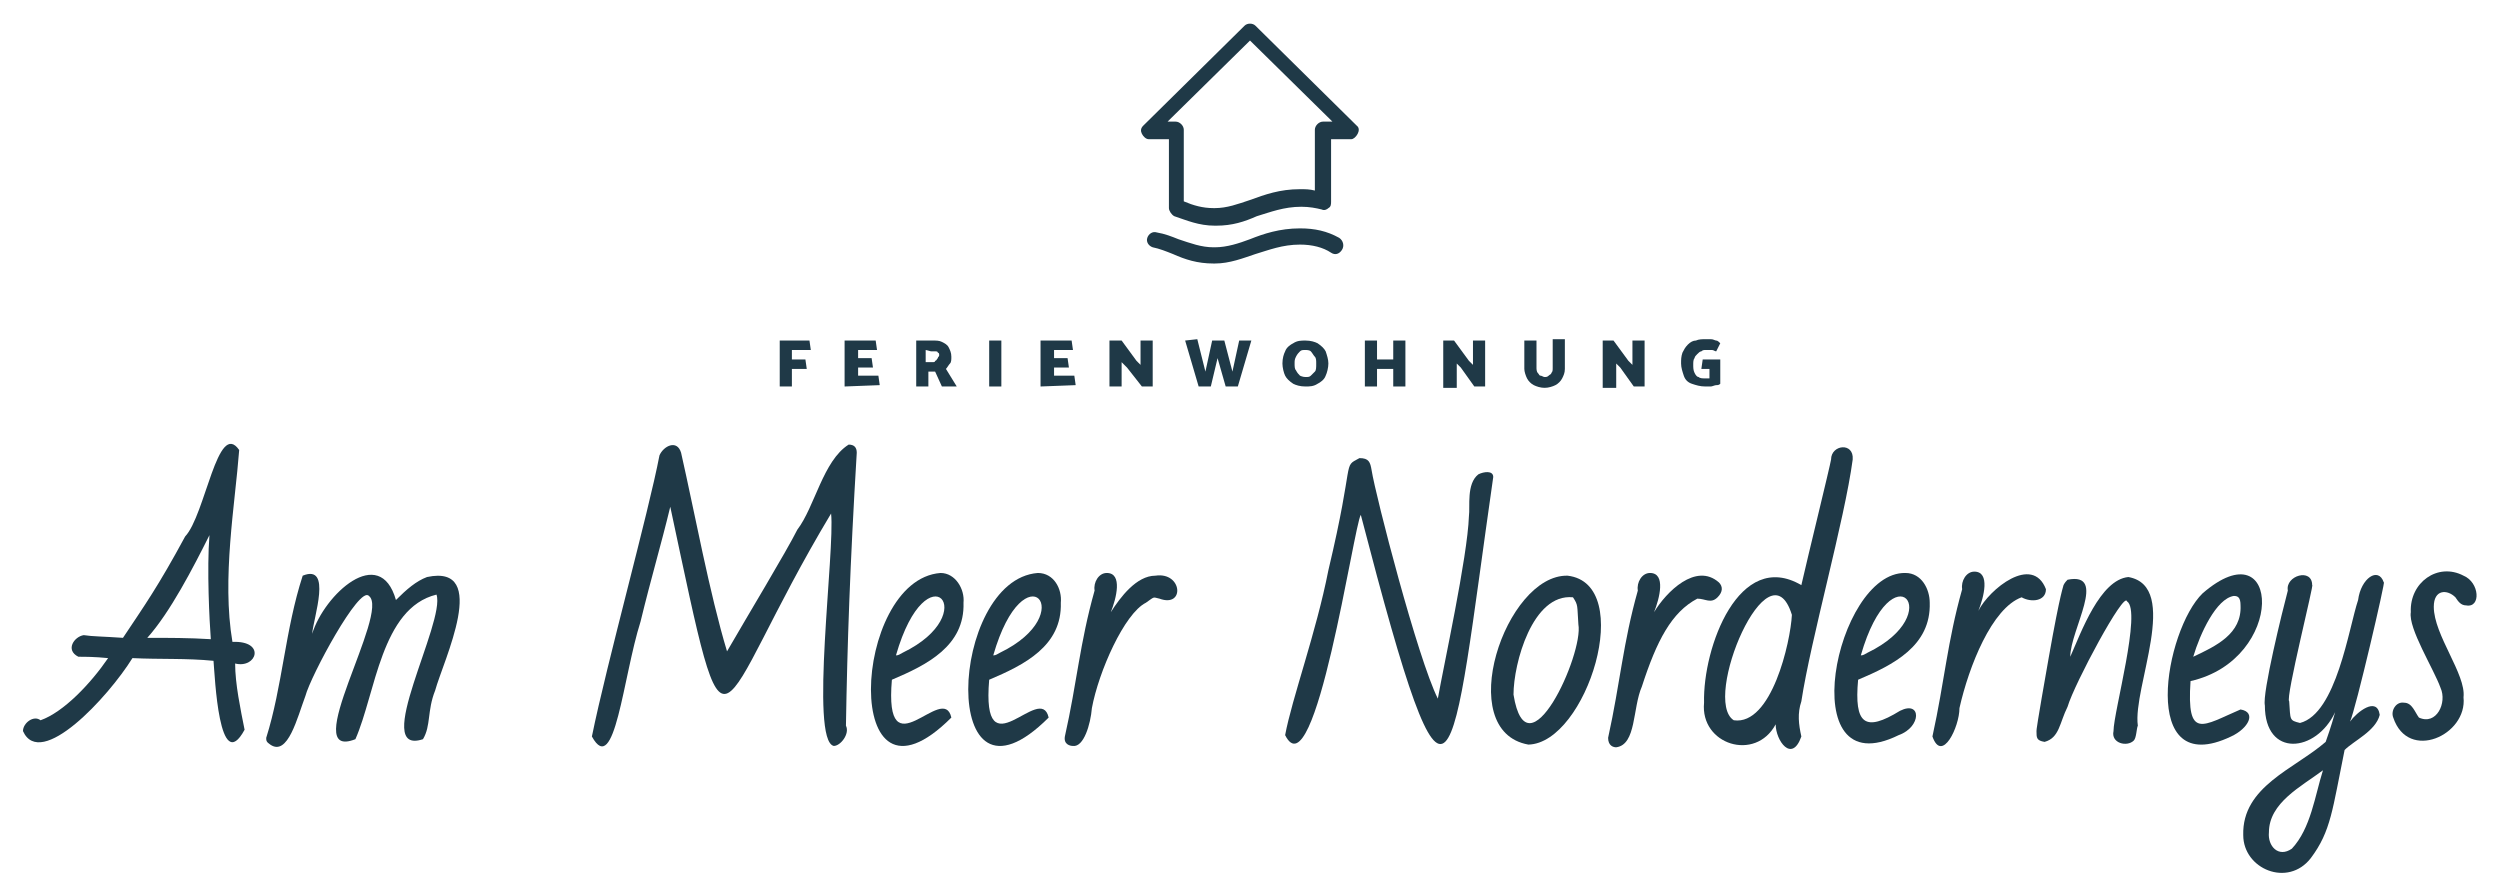
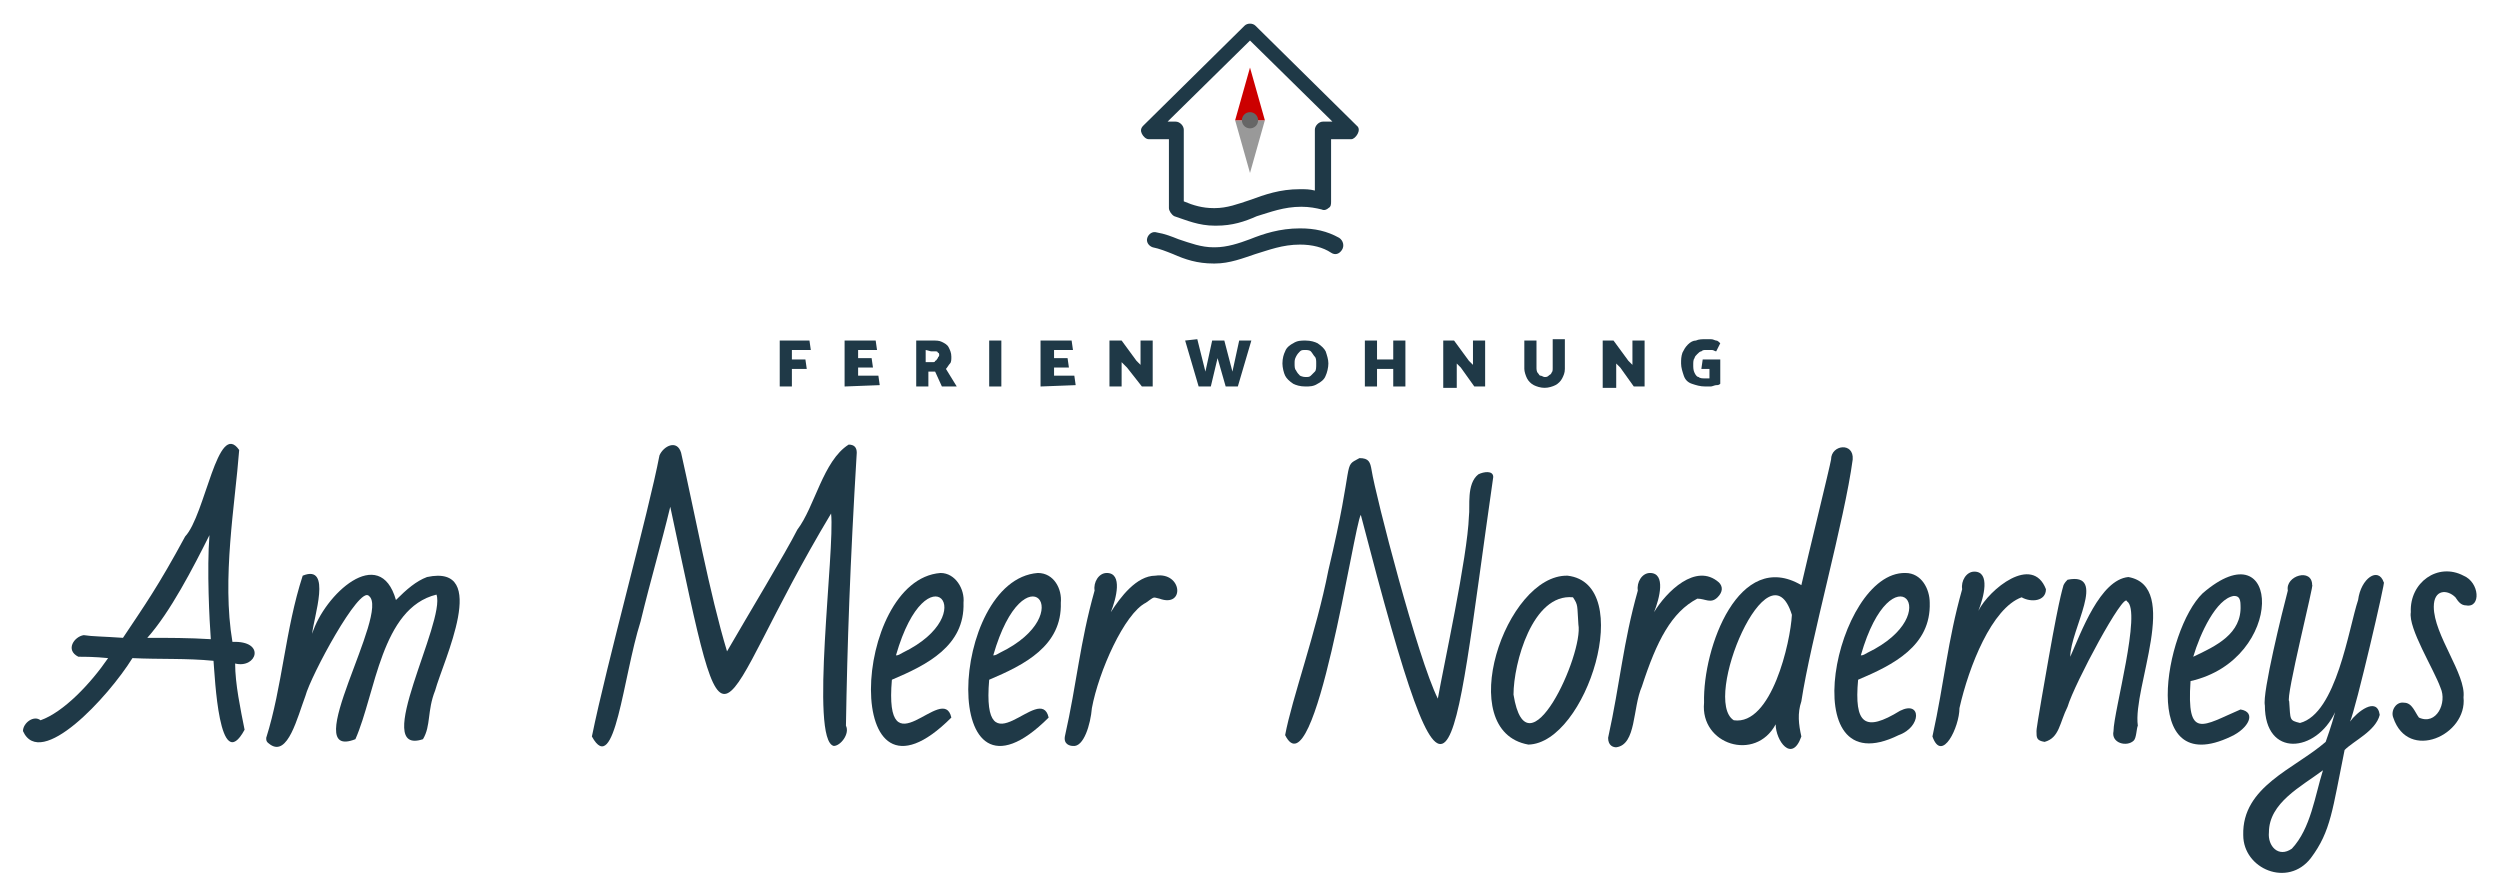
<svg xmlns="http://www.w3.org/2000/svg" version="1.1" id="Ebene_1" x="0px" y="0px" viewBox="0 0 185 65" style="enable-background:new 0 0 185 65;" xml:space="preserve">
  <style type="text/css">
	.st0{fill:#1F3947;}
+ 	.st1{fill:#999999;}
+ 	.st2{fill:#CC0000;}
+ 	.st3{fill:#666666;}
</style>
  <g>
    <path class="st0" d="M17.2,47.5c-0.8-4.7,0.2-10.2,0.5-14.2c-1.6-2.3-2.5,4.8-4,6.4c-2,3.7-3,5.1-4.6,7.5c-1.4-0.1-2.3-0.1-2.9-0.2   c-0.7,0.1-1.4,1.1-0.4,1.6c0.5,0,1.2,0,2.2,0.1c-1.3,1.9-3.3,4-5,4.6c-0.5-0.4-1.3,0.2-1.3,0.8C3,57,8,51.6,9.8,48.7   c2,0.1,4,0,6,0.2c0.1,1.1,0.4,8.6,2.3,5.1c-0.3-1.5-0.7-3.4-0.7-4.9C19,49.5,19.7,47.4,17.2,47.5z M15.6,47.3   c-1.6-0.1-3.1-0.1-4.7-0.1c1.7-1.9,3.4-5.2,4.6-7.6C15.3,42.1,15.5,46,15.6,47.3z" />
    <path class="st0" d="M31.6,42.7c-0.8,0.3-1.5,0.9-2.3,1.7c-1.2-4.2-5.3-0.4-6.2,2.5c0.1-1.2,1.5-5.2-0.7-4.3c-1.3,4-1.5,8.2-2.7,12   c0,0.2,0,0.3,0.3,0.5c1.3,0.9,2-2,2.6-3.6c0.4-1.5,4-8.2,4.7-7.4c1.6,1.2-5.3,12.3-1,10.6c1.5-3.4,1.9-9.7,6-10.7   c0.7,2-4.9,12-1,10.7c0.6-1,0.3-2.1,0.9-3.6C32.8,48.9,36.3,41.7,31.6,42.7z" />
    <path class="st0" d="M62.8,32.9c-1.9,1.2-2.5,4.6-3.8,6.3c-0.8,1.6-3.7,6.4-5.2,9c-1.3-4.3-2.4-10.3-3.4-14.7   c-0.3-1-1.3-0.5-1.6,0.2c-0.8,4.2-3.9,15.4-5,20.8c1.7,3.1,2.3-4.4,3.6-8.5c0.8-3.3,1.5-5.6,2.2-8.5C54.1,58.6,52.5,53,61.5,38   c0.3,2.7-1.6,16.8,0.2,17.2c0.5,0,1.2-0.9,0.9-1.5c0.1-6,0.3-11.9,0.8-20.2C63.4,33.1,63.2,32.9,62.8,32.9z" />
    <path class="st0" d="M69.6,42.4c-6.6,0.5-7.4,18.9,0.8,10.7c-0.6-2.7-5,4.2-4.4-2.8c2.6-1.1,5.4-2.5,5.3-5.7   C71.4,43.6,70.7,42.4,69.6,42.4z M66.8,48.3c-0.2,0.1-0.3,0.2-0.5,0.2C68.6,40.5,72.8,45.4,66.8,48.3z" />
    <path class="st0" d="M76.8,42.4c-6.6,0.5-7.4,18.9,0.8,10.7c-0.6-2.7-5,4.2-4.4-2.8c2.6-1.1,5.4-2.5,5.3-5.7   C78.6,43.6,78,42.4,76.8,42.4z M74,48.3c-0.2,0.1-0.3,0.2-0.5,0.2C75.8,40.5,80,45.4,74,48.3z" />
    <path class="st0" d="M85.5,42.6c-1.4,0-2.6,1.6-3.3,2.7c0.4-1,0.9-2.9-0.3-2.9c-0.6,0-1,0.7-0.9,1.3c-1.1,3.9-1.3,6.8-2.2,10.8   c-0.1,0.6,0.4,0.7,0.6,0.7c0.8,0.1,1.3-1.6,1.4-2.8c0.5-2.7,2.4-7,4-7.8c0.7-0.5,0.5-0.4,1-0.3C87.7,45,87.5,42.3,85.5,42.6z" />
    <path class="st0" d="M110.5,35.3c0-0.5-0.7-0.4-1.1-0.2c-0.9,0.7-0.6,2.4-0.7,3.1c-0.1,3-1.9,11.2-2.3,13.5c-1.5-3-4.6-15-4.9-16.9   c-0.1-0.6-0.2-0.9-0.9-0.9c-1.3,0.7-0.3-0.1-2.3,8.3c-0.9,4.6-2.7,9.5-3.2,12.2c2.2,4.4,5.1-15.6,5.6-16.3   C107.5,64.3,107.3,57.6,110.5,35.3z" />
    <path class="st0" d="M116,42.6c-4.6-0.1-8.5,11.5-2.9,12.5C117.4,55,121.1,43.2,116,42.6z M116.8,46.2c0.4,2.2-3.8,11.4-4.8,5.2   c0-2.3,1.4-7.5,4.4-7.2C116.8,44.8,116.7,44.8,116.8,46.2z" />
    <path class="st0" d="M127.1,44.2c0.4-0.4,0.4-0.8,0.1-1.1c-1.7-1.5-3.9,0.7-4.8,2.2c0.4-1,0.9-2.9-0.3-2.9c-0.6,0-1,0.7-0.9,1.3   c-1.1,3.9-1.3,6.8-2.2,10.9c0,0.6,0.4,0.7,0.6,0.7c1.5-0.2,1.2-2.9,1.9-4.5c1.1-3.4,2.2-5.5,4.1-6.5   C126.2,44.3,126.6,44.7,127.1,44.2z" />
    <path class="st0" d="M137.1,34c0.1-1.3-1.6-1.1-1.6,0c-0.1,0.6-1.7,7.1-2.2,9.3c-4.6-2.7-7.3,4.6-7.2,8.7c-0.3,3.1,3.8,4.4,5.3,1.6   c0,1.2,1.2,2.9,1.9,0.9c-0.2-0.9-0.3-1.7,0-2.6C134,47.3,136.5,38.5,137.1,34z M132.6,45.5c-0.1,2-1.5,8.2-4.3,7.8   C125.9,51.8,130.9,40,132.6,45.5z" />
    <path class="st0" d="M141,42.4c-5.2-0.1-8.4,15.9-0.5,12c1.7-0.6,1.7-2.6,0.1-1.8c-2.6,1.6-3.4,1-3.1-2.3c2.6-1.1,5.4-2.5,5.3-5.7   C142.8,43.6,142.2,42.4,141,42.4z M138.2,48.3c-0.2,0.1-0.3,0.2-0.5,0.2C140,40.5,144.2,45.4,138.2,48.3z" />
    <path class="st0" d="M151.4,43.6c-1-2.6-4.2,0-5,1.6c0.4-1,0.9-2.9-0.3-2.9c-0.6,0-1,0.7-0.9,1.3c-1.1,3.9-1.3,6.8-2.2,10.9   c0.7,2,2-0.7,2-2.1c0.7-3.1,2.4-7.4,4.6-8.2C150.3,44.6,151.4,44.5,151.4,43.6z" />
    <path class="st0" d="M157.5,42.7c-2.1,0.2-3.5,4.1-4.3,5.9c0-2,2.8-6.3-0.2-5.7c-0.1,0.1-0.2,0.2-0.3,0.4c0,0.1-0.2,0.3-1.1,5.4   c-0.9,5.1-0.9,5.3-0.9,5.4c0,0.5,0,0.7,0.6,0.8c1.1-0.3,1.1-1.4,1.7-2.6c0.5-1.7,4.2-8.6,4.4-7.8c1.1,0.7-1,8.2-1,9.6   c-0.2,0.9,1,1.2,1.5,0.7c0.2-0.2,0.2-0.9,0.3-1.1C157.8,50.9,161.4,43.4,157.5,42.7z" />
    <path class="st0" d="M165.8,52.5c-2.8,1.2-4,2.3-3.7-2.1c7.1-1.6,6.7-11.5,0.9-6.5c-2.8,2.7-4.8,13.9,2.1,10.6   C166.4,53.9,167,52.7,165.8,52.5z M165.3,44.1c0.3,0,0.5,0.1,0.5,0.7c0.1,2.1-1.8,3-3.5,3.8C162.8,46.9,164,44.3,165.3,44.1z" />
    <path class="st0" d="M176.4,43.1c-0.4-1.2-1.7-0.3-1.9,1.3l0,0c-0.7,2.1-1.6,8.4-4.3,9.1c-0.8-0.2-0.7-0.2-0.8-1.6   c-0.3-0.2,1.9-8.9,1.7-8.6c0-1.3-2-0.7-1.8,0.4c-0.4,1.5-1.9,7.6-1.7,8.5c0,3.9,3.8,3.5,5.2,0.5c-0.3,1.1-0.6,1.9-0.7,2.2   c-2.3,2-6.2,3.3-6.1,6.9c0,2.5,3.3,3.9,5,1.7c1.5-2,1.6-3.6,2.5-8c0.7-0.7,2.3-1.4,2.6-2.6c-0.2-1.4-1.7-0.2-2.2,0.5   C174.3,52.6,176.6,42.7,176.4,43.1z M169.6,62.8c-1,0.7-1.8-0.2-1.7-1.2c0-2.2,2.4-3.4,4-4.6C171.3,58.9,171,61.3,169.6,62.8z" />
    <path class="st0" d="M182.3,42.6c-1.9-1-4,0.5-3.9,2.7c-0.2,1.2,1.7,4.2,2.2,5.6c0.5,1.1-0.3,2.8-1.6,2.2c-0.3-0.4-0.5-1.1-1.1-1.1   c-0.6-0.1-1,0.6-0.8,1.1c1.1,3.3,5.5,1.3,5.2-1.5c0.2-1.7-2.2-4.6-2.2-6.7c0-1.3,1-1.3,1.6-0.7c0.2,0.3,0.4,0.6,0.8,0.6   C183.6,45,183.5,43.1,182.3,42.6z" />
  </g>
  <g>
    <g>
      <g>
        <g>
          <path class="st0" d="M99.3,18.5c-0.2,0.3-0.5,0.4-0.8,0.2c-0.6-0.4-1.4-0.6-2.3-0.6c-1.3,0-2.3,0.4-3.3,0.7      c-0.9,0.3-1.9,0.7-3,0.7h-0.1c-1.2,0-2.1-0.3-3-0.7c-0.5-0.2-1-0.4-1.5-0.5c-0.3-0.1-0.5-0.4-0.4-0.7c0.1-0.3,0.4-0.5,0.7-0.4      c0.6,0.1,1.1,0.3,1.6,0.5c0.9,0.3,1.7,0.6,2.6,0.6h0.1c0.9,0,1.8-0.3,2.6-0.6c1-0.4,2.2-0.8,3.7-0.8c1.1,0,2,0.2,2.9,0.7      C99.4,17.8,99.5,18.2,99.3,18.5z" />
        </g>
        <g>
          <g>
            <path class="st0" d="M100.4,9.3l-7.5-7.4c-0.2-0.2-0.6-0.2-0.8,0l-7.5,7.4c-0.2,0.2-0.2,0.4-0.1,0.6c0.1,0.2,0.3,0.4,0.5,0.4       h1.5v5.1c0,0.2,0.2,0.5,0.4,0.6c0.9,0.3,1.8,0.7,3,0.7H90c1.2,0,2.1-0.3,3-0.7c1-0.3,2-0.7,3.3-0.7c0.6,0,1.1,0.1,1.5,0.2       c0.2,0.1,0.4,0,0.5-0.1c0.2-0.1,0.2-0.3,0.2-0.5v-4.6h1.5C100.3,10.3,100.8,9.6,100.4,9.3z M97.9,9c-0.3,0-0.6,0.3-0.6,0.6v4.5       C96.9,14,96.6,14,96.2,14c-1.5,0-2.6,0.4-3.7,0.8c-0.9,0.3-1.7,0.6-2.6,0.6h-0.1c-0.8,0-1.5-0.2-2.2-0.5V9.6       C87.6,9.3,87.3,9,87,9h-0.6l6.1-6l6.1,6L97.9,9z" />
          </g>
        </g>
      </g>
    </g>
  </g>
  <g>
    <path class="st0" d="M59.7,27.3h-1.1v1.3h-0.9v-3.4h2.2l0.1,0.7h-1.4v0.7h1L59.7,27.3z" />
    <path class="st0" d="M62.5,28.6v-3.4h2.3l0.1,0.7h-1.4v0.6h1l0.1,0.7h-1.1v0.6H65l0.1,0.7L62.5,28.6L62.5,28.6z" />
    <path class="st0" d="M69,25.2c0.3,0,0.5,0,0.7,0.1s0.4,0.2,0.5,0.4s0.2,0.4,0.2,0.7c0,0.2,0,0.4-0.1,0.5s-0.2,0.3-0.3,0.4l0.8,1.3   h-1.1l-0.5-1.1h-0.1c-0.1,0-0.1,0-0.1,0h-0.3v1.1h-0.9v-3.4H69z M68.5,25.9v0.9H69c0.1,0,0.2,0,0.2-0.1c0.1,0,0.1-0.1,0.2-0.2   c0-0.1,0.1-0.1,0.1-0.2c0-0.1,0-0.2-0.1-0.2c0-0.1-0.1-0.1-0.2-0.1s-0.2,0-0.3,0L68.5,25.9L68.5,25.9z" />
    <path class="st0" d="M73.2,28.6v-3.4h0.9v3.4H73.2z" />
    <path class="st0" d="M77,28.6v-3.4h2.3l0.1,0.7H78v0.6h1l0.1,0.7H78v0.6h1.5l0.1,0.7L77,28.6L77,28.6z" />
    <path class="st0" d="M82.1,28.6v-3.4H83l1.1,1.5l0.3,0.3v-1.8h0.9v3.4h-0.8l-1.1-1.4L83,26.8v1.8H82.1z" />
    <path class="st0" d="M92.6,25.2l-1,3.4h-0.9l-0.6-2.1l-0.5,2.1h-0.9l-1-3.4l0.9-0.1l0.6,2.4l0.5-2.3h0.9l0.6,2.3l0.5-2.3   C91.7,25.2,92.6,25.2,92.6,25.2z" />
    <path class="st0" d="M96.6,28.6c-0.4,0-0.7-0.1-0.9-0.2c-0.3-0.2-0.5-0.4-0.6-0.6s-0.2-0.6-0.2-0.9c0-0.4,0.1-0.7,0.2-0.9   c0.1-0.3,0.4-0.5,0.6-0.6c0.3-0.2,0.6-0.2,0.9-0.2c0.4,0,0.7,0.1,0.9,0.2c0.3,0.2,0.5,0.4,0.6,0.6c0.1,0.3,0.2,0.6,0.2,0.9   s-0.1,0.7-0.2,0.9c-0.1,0.3-0.4,0.5-0.6,0.6C97.2,28.6,96.9,28.6,96.6,28.6z M96.6,27.9c0.2,0,0.3,0,0.4-0.1s0.2-0.2,0.3-0.3   s0.1-0.3,0.1-0.6c0-0.2,0-0.4-0.1-0.5S97.1,26.1,97,26c-0.1-0.1-0.3-0.1-0.4-0.1c-0.2,0-0.3,0-0.4,0.1s-0.2,0.2-0.3,0.4   c-0.1,0.2-0.1,0.3-0.1,0.5s0,0.4,0.1,0.5c0.1,0.2,0.2,0.3,0.3,0.4C96.2,27.8,96.4,27.9,96.6,27.9z" />
    <path class="st0" d="M103.1,28.6v-1.3h-1.2v1.3H101v-3.4h0.9v1.4h1.2v-1.4h0.9v3.4H103.1z" />
    <path class="st0" d="M106.8,28.6v-3.4h0.8l1.1,1.5L109,27v-1.8h0.9v3.4h-0.8l-1-1.4l-0.3-0.3v1.8h-1V28.6z" />
    <path class="st0" d="M113.7,27.2c0,0.1,0,0.3,0.1,0.4c0.1,0.1,0.1,0.2,0.2,0.2s0.2,0.1,0.3,0.1s0.2,0,0.3-0.1   c0.1-0.1,0.2-0.1,0.2-0.2c0.1-0.1,0.1-0.2,0.1-0.4v-2.1h0.9v2.2c0,0.3-0.1,0.5-0.2,0.7s-0.3,0.4-0.5,0.5s-0.5,0.2-0.8,0.2   s-0.6-0.1-0.8-0.2c-0.2-0.1-0.4-0.3-0.5-0.5s-0.2-0.5-0.2-0.7v-2.1h0.9V27.2z" />
    <path class="st0" d="M118.6,28.6v-3.4h0.8l1.1,1.5l0.3,0.3v-1.8h0.9v3.4h-0.8l-1-1.4l-0.3-0.3v1.8h-1V28.6z" />
    <path class="st0" d="M126,26.6h1.3v1.8c-0.1,0.1-0.2,0.1-0.3,0.1c-0.1,0-0.3,0.1-0.4,0.1s-0.3,0-0.4,0c-0.4,0-0.7-0.1-1-0.2   s-0.5-0.3-0.6-0.6s-0.2-0.6-0.2-0.9c0-0.3,0-0.5,0.1-0.8c0.1-0.2,0.2-0.4,0.4-0.6s0.4-0.3,0.6-0.3c0.2-0.1,0.5-0.1,0.7-0.1   c0.1,0,0.2,0,0.4,0s0.3,0.1,0.4,0.1s0.2,0.1,0.3,0.2L127,26c-0.1,0-0.2-0.1-0.3-0.1c-0.1,0-0.2,0-0.3,0c-0.1,0-0.2,0-0.2,0   c-0.1,0-0.2,0-0.3,0.1c-0.1,0-0.2,0.1-0.3,0.2c-0.1,0.1-0.2,0.2-0.2,0.3c-0.1,0.1-0.1,0.3-0.1,0.5s0,0.4,0.1,0.6s0.2,0.3,0.3,0.3   c0.1,0.1,0.3,0.1,0.4,0.1c0,0,0.1,0,0.2,0s0.1,0,0.2,0v-0.7h-0.6L126,26.6z" />
  </g>
+   <polygon class="st1" points="92.5,12.8 93.6,8.9 91.4,8.9 " />
+   <polygon class="st2" points="91.4,8.9 93.6,8.9 92.5,5 " />
+   <circle class="st3" cx="92.5" cy="8.9" r="0.6" />
</svg>
